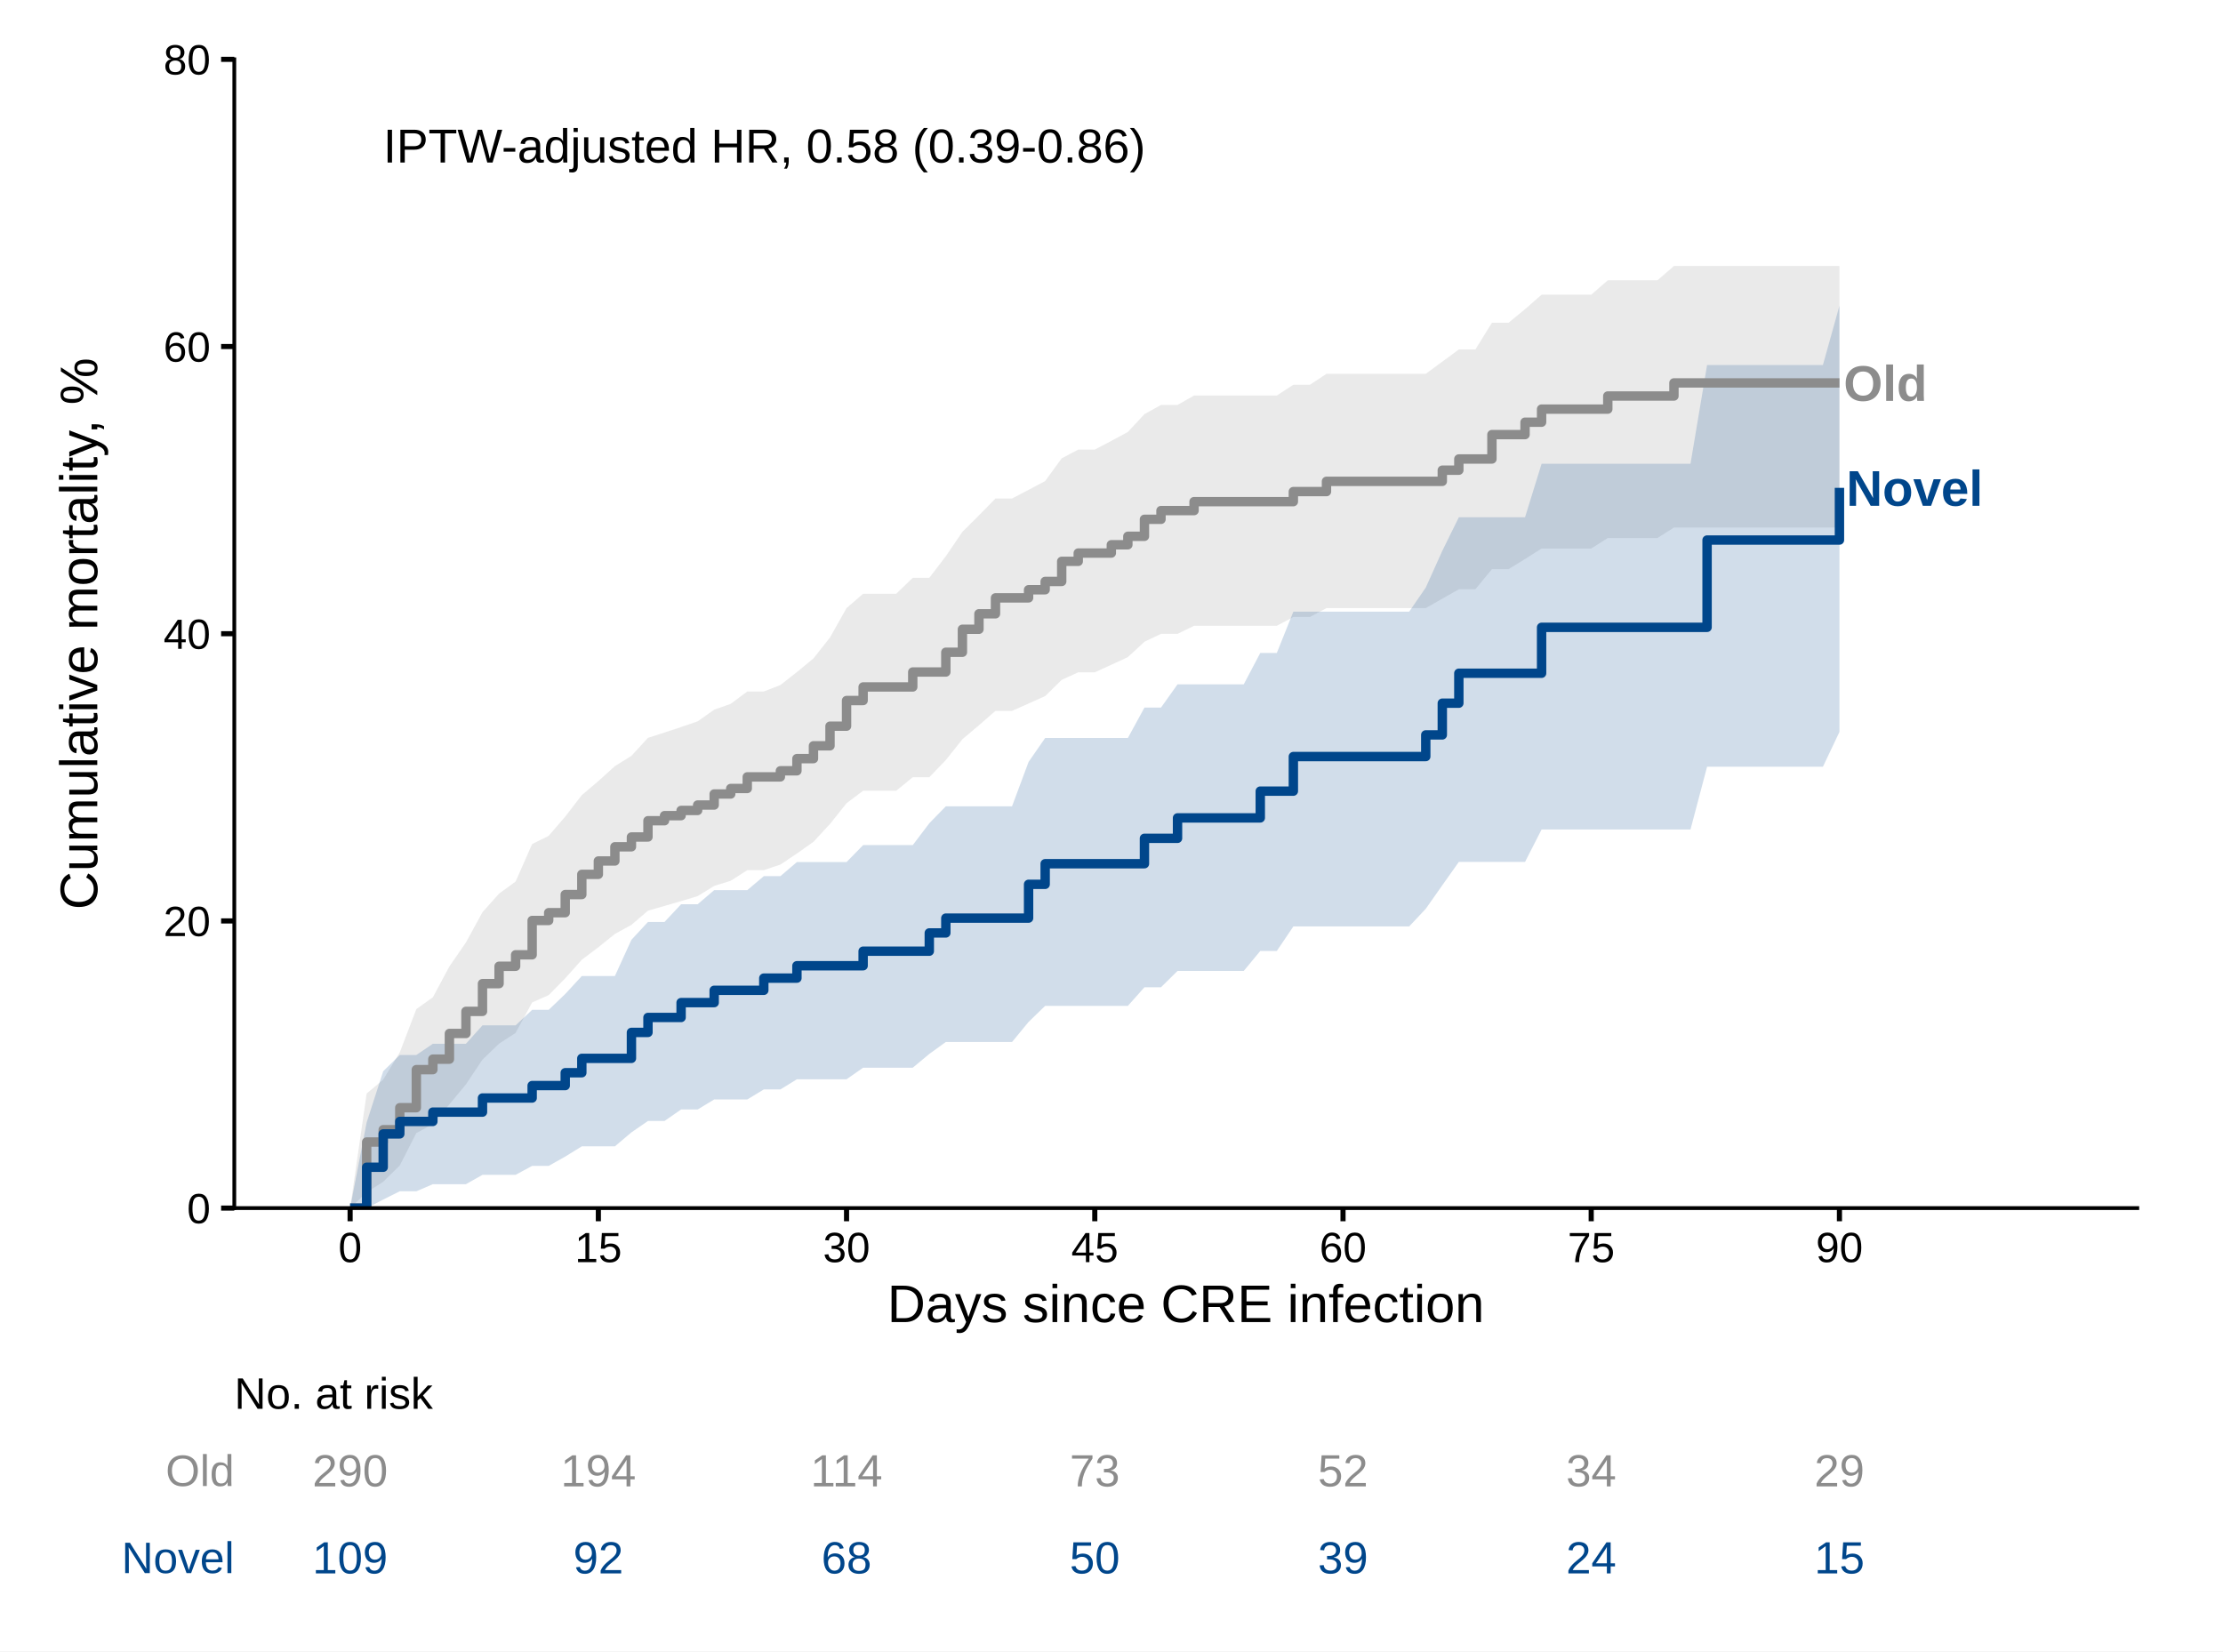
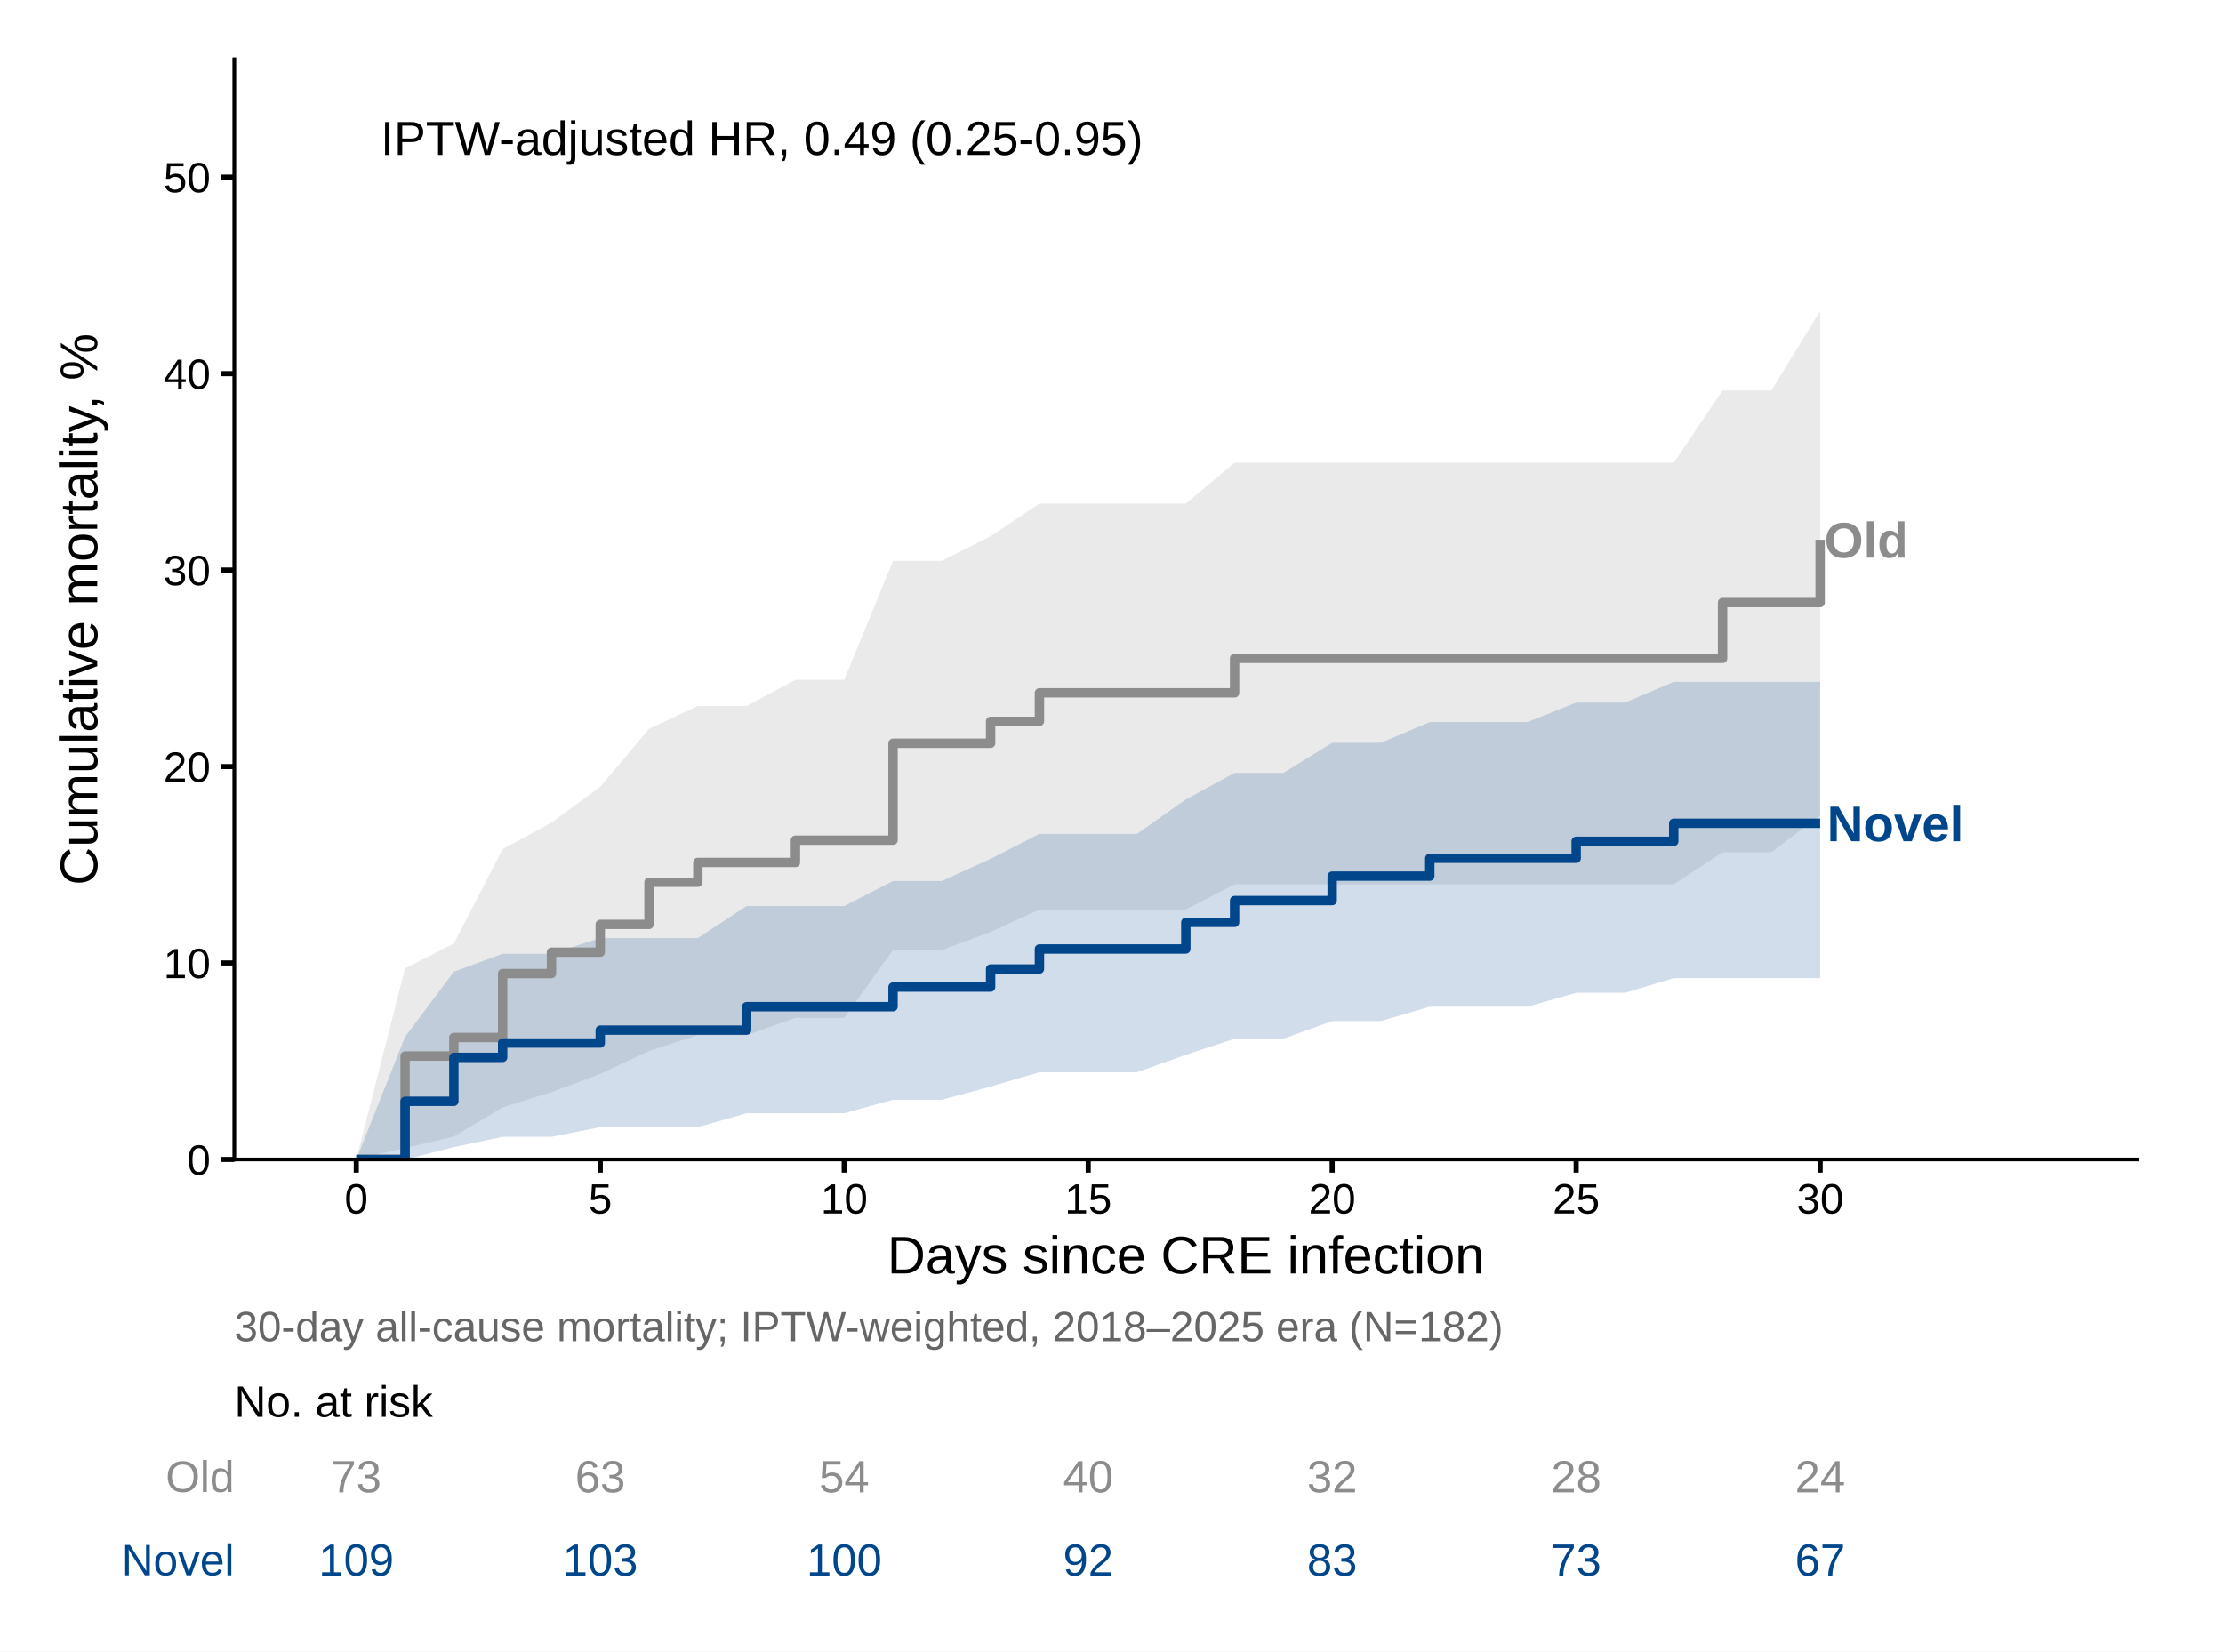
<svg xmlns="http://www.w3.org/2000/svg" width="504.00pt" height="374.40pt" viewBox="0 0 504.00 374.40">
  <g class="svglite">
    <defs>
      <style type="text/css">
    .svglite line, .svglite polyline, .svglite polygon, .svglite path, .svglite rect, .svglite circle {
      fill: none;
      stroke: #000000;
      stroke-linecap: round;
      stroke-linejoin: round;
      stroke-miterlimit: 10.00;
    }
    .svglite text {
      white-space: pre;
    }
    .svglite g.glyphgroup path {
      fill: inherit;
      stroke: none;
    }
  </style>
    </defs>
    <rect width="100%" height="100%" style="stroke: none; fill: #FFFFFF;" />
    <defs>
      <clipPath id="cpMC4wMHw1MDQuMDB8MC4wMHwzNzQuNDA=">
        <rect x="0.00" y="0.00" width="504.00" height="374.40" />
      </clipPath>
    </defs>
    <g clip-path="url(#cpMC4wMHw1MDQuMDB8MC4wMHwzNzQuNDA=)">
      <rect x="0.00" y="0.00" width="504.00" height="374.40" style="stroke-width: 1.07; stroke: #FFFFFF; fill: #FFFFFF;" />
    </g>
    <defs>
      <clipPath id="cpNTMuMTJ8NDg0LjU3fDEzLjQ1fDM2NC45NA==">
        <rect x="53.12" y="13.45" width="431.46" height="351.49" />
      </clipPath>
    </defs>
    <g clip-path="url(#cpNTMuMTJ8NDg0LjU3fDEzLjQ1fDM2NC45NA==)">
</g>
    <g clip-path="url(#cpMC4wMHw1MDQuMDB8MC4wMHwzNzQuNDA=)">
</g>
    <defs>
-       <clipPath id="cpNS40OHw0OTguNTJ8NS40OHwzMDYuMjg=">
-         <rect x="5.48" y="5.48" width="493.04" height="300.80" />
+       <clipPath id="cpNS40OHw0OTguNTJ8NS40OHwzMDguMTI=">
+         <rect x="5.48" y="5.48" width="493.04" height="302.64" />
      </clipPath>
    </defs>
-     <g clip-path="url(#cpNS40OHw0OTguNTJ8NS40OHwzMDYuMjg=)">
-       <rect x="5.48" y="5.48" width="493.04" height="300.80" style="stroke-width: 1.16; stroke: #FFFFFF; fill: #FFFFFF;" />
+     <g clip-path="url(#cpNS40OHw0OTguNTJ8NS40OHwzMDguMTI=)">
+       <rect x="5.48" y="5.48" width="493.04" height="302.64" style="stroke-width: 1.16; stroke: #FFFFFF; fill: #FFFFFF;" />
    </g>
    <g clip-path="url(#cpMC4wMHw1MDQuMDB8MC4wMHwzNzQuNDA=)">
</g>
    <defs>
-       <clipPath id="cpNS40OHw0OTguNTJ8MzA2LjI4fDM2OC45Mg==">
-         <rect x="5.48" y="306.28" width="493.04" height="62.64" />
+       <clipPath id="cpNS40OHw0OTguNTJ8MzA4LjEyfDM2OC45Mg==">
+         <rect x="5.48" y="308.12" width="493.04" height="60.80" />
      </clipPath>
    </defs>
-     <g clip-path="url(#cpNS40OHw0OTguNTJ8MzA2LjI4fDM2OC45Mg==)">
-       <rect x="5.48" y="306.28" width="493.04" height="62.64" style="stroke-width: 0.00; stroke: none;" />
+     <g clip-path="url(#cpNS40OHw0OTguNTJ8MzA4LjEyfDM2OC45Mg==)">
+       <rect x="5.48" y="308.12" width="493.04" height="60.80" style="stroke-width: 0.00; stroke: none;" />
    </g>
    <g clip-path="url(#cpMC4wMHw1MDQuMDB8MC4wMHwzNzQuNDA=)">
</g>
    <defs>
-       <clipPath id="cpNTMuMTJ8NDg0LjU3fDEzLjQ1fDI3My45Mg==">
-         <rect x="53.12" y="13.45" width="431.46" height="260.47" />
+       <clipPath id="cpNTMuMTJ8NDg0LjU3fDEzLjQ1fDI2Mi44OQ==">
+         <rect x="53.12" y="13.45" width="431.46" height="249.44" />
      </clipPath>
    </defs>
-     <g clip-path="url(#cpNTMuMTJ8NDg0LjU3fDEzLjQ1fDI3My45Mg==)">
-       <rect x="53.12" y="13.45" width="431.46" height="260.47" style="stroke-width: 1.16; stroke: none; fill: #FFFFFF;" />
-       <polygon points="79.38,273.92 83.13,247.94 86.88,244.79 90.64,238.61 94.39,228.81 98.14,226.13 101.89,219.13 105.64,213.69 109.39,206.83 113.15,202.62 116.90,199.88 120.65,191.37 124.40,189.52 128.15,185.15 131.91,180.28 135.66,177.10 139.41,173.71 143.16,171.38 146.91,167.30 150.66,166.09 154.42,164.85 158.17,163.56 161.92,160.91 165.67,159.59 169.42,156.79 173.17,156.79 176.93,155.33 180.68,152.38 184.43,149.28 188.18,144.54 191.93,137.87 195.69,134.63 199.44,134.63 203.19,134.63 206.94,131.01 210.69,131.01 214.44,126.12 218.20,120.58 221.95,116.86 225.70,113.03 229.45,113.03 233.20,111.07 236.96,109.07 240.71,103.92 244.46,101.94 248.21,101.94 251.96,99.97 255.71,97.94 259.47,93.90 263.22,91.82 266.97,91.82 270.72,89.68 274.47,89.68 278.22,89.68 281.98,89.68 285.73,89.68 289.48,89.68 293.23,87.24 296.98,87.24 300.74,84.76 304.49,84.76 308.24,84.76 311.99,84.76 315.74,84.76 319.49,84.76 323.25,84.76 327.00,82.00 330.75,79.24 334.50,79.24 338.25,73.18 342.01,73.18 345.76,70.10 349.51,66.82 353.26,66.82 357.01,66.82 360.76,66.82 364.52,63.56 368.27,63.56 372.02,63.56 375.77,63.56 379.52,60.31 383.27,60.31 387.03,60.31 390.78,60.31 394.53,60.31 398.28,60.31 402.03,60.31 405.79,60.31 409.54,60.31 413.29,60.31 417.04,60.31 417.04,119.61 413.29,119.61 409.54,119.61 405.79,119.61 402.03,119.61 398.28,119.61 394.53,119.61 390.78,119.61 387.03,119.61 383.27,119.61 379.52,119.61 375.77,121.99 372.02,121.99 368.27,121.99 364.52,121.99 360.76,124.37 357.01,124.37 353.26,124.37 349.51,124.37 345.76,126.75 342.01,129.05 338.25,129.05 334.50,133.61 330.75,133.61 327.00,135.74 323.25,137.88 319.49,137.88 315.74,137.88 311.99,137.88 308.24,137.88 304.49,137.88 300.74,137.88 296.98,139.89 293.23,139.89 289.48,141.89 285.73,141.89 281.98,141.89 278.22,141.89 274.47,141.89 270.72,141.89 266.97,143.72 263.22,143.72 259.47,145.51 255.71,148.99 251.96,150.73 248.21,152.44 244.46,152.44 240.71,154.15 236.96,157.83 233.20,159.52 229.45,161.18 225.70,161.18 221.95,164.44 218.20,167.61 214.44,172.33 210.69,176.23 206.94,176.23 203.19,179.29 199.44,179.29 195.69,179.29 191.93,182.12 188.18,186.82 184.43,190.87 180.68,193.52 176.93,196.04 173.17,197.30 169.42,197.30 165.67,199.71 161.92,200.87 158.17,203.19 154.42,204.32 150.66,205.41 146.91,206.49 143.16,209.70 139.41,211.76 135.66,214.78 131.91,217.61 128.15,221.82 124.40,225.63 120.65,227.29 116.90,234.20 113.15,236.63 109.39,240.25 105.64,245.87 101.89,250.39 98.14,254.87 94.39,256.91 90.64,264.25 86.88,267.95 83.13,270.35 79.38,273.92 " style="stroke-width: 0.00; stroke: none; stroke-linecap: butt; fill: #8C8C8C; fill-opacity: 0.18;" />
-       <polyline points="79.38,273.92 83.13,247.94 86.88,244.79 90.64,238.61 94.39,228.81 98.14,226.13 101.89,219.13 105.64,213.69 109.39,206.83 113.15,202.62 116.90,199.88 120.65,191.37 124.40,189.52 128.15,185.15 131.91,180.28 135.66,177.10 139.41,173.71 143.16,171.38 146.91,167.30 150.66,166.09 154.42,164.85 158.17,163.56 161.92,160.91 165.67,159.59 169.42,156.79 173.17,156.79 176.93,155.33 180.68,152.38 184.43,149.28 188.18,144.54 191.93,137.87 195.69,134.63 199.44,134.63 203.19,134.63 206.94,131.01 210.69,131.01 214.44,126.12 218.20,120.58 221.95,116.86 225.70,113.03 229.45,113.03 233.20,111.07 236.96,109.07 240.71,103.92 244.46,101.94 248.21,101.94 251.96,99.97 255.71,97.94 259.47,93.90 263.22,91.82 266.97,91.82 270.72,89.68 274.47,89.68 278.22,89.68 281.98,89.68 285.73,89.68 289.48,89.68 293.23,87.24 296.98,87.24 300.74,84.76 304.49,84.76 308.24,84.76 311.99,84.76 315.74,84.76 319.49,84.76 323.25,84.76 327.00,82.00 330.75,79.24 334.50,79.24 338.25,73.18 342.01,73.18 345.76,70.10 349.51,66.82 353.26,66.82 357.01,66.82 360.76,66.82 364.52,63.56 368.27,63.56 372.02,63.56 375.77,63.56 379.52,60.31 383.27,60.31 387.03,60.31 390.78,60.31 394.53,60.31 398.28,60.31 402.03,60.31 405.79,60.31 409.54,60.31 413.29,60.31 417.04,60.31 " style="stroke-width: 1.16; stroke: none; stroke-linecap: butt;" />
-       <polyline points="417.04,119.61 413.29,119.61 409.54,119.61 405.79,119.61 402.03,119.61 398.28,119.61 394.53,119.61 390.78,119.61 387.03,119.61 383.27,119.61 379.52,119.61 375.77,121.99 372.02,121.99 368.27,121.99 364.52,121.99 360.76,124.37 357.01,124.37 353.26,124.37 349.51,124.37 345.76,126.75 342.01,129.05 338.25,129.05 334.50,133.61 330.75,133.61 327.00,135.74 323.25,137.88 319.49,137.88 315.74,137.88 311.99,137.88 308.24,137.88 304.49,137.88 300.74,137.88 296.98,139.89 293.23,139.89 289.48,141.89 285.73,141.89 281.98,141.89 278.22,141.89 274.47,141.89 270.72,141.89 266.97,143.72 263.22,143.72 259.47,145.51 255.71,148.99 251.96,150.73 248.21,152.44 244.46,152.44 240.71,154.15 236.96,157.83 233.20,159.52 229.45,161.18 225.70,161.18 221.95,164.44 218.20,167.61 214.44,172.33 210.69,176.23 206.94,176.23 203.19,179.29 199.44,179.29 195.69,179.29 191.93,182.12 188.18,186.82 184.43,190.87 180.68,193.52 176.93,196.04 173.17,197.30 169.42,197.30 165.67,199.71 161.92,200.87 158.17,203.19 154.42,204.32 150.66,205.41 146.91,206.49 143.16,209.70 139.41,211.76 135.66,214.78 131.91,217.61 128.15,221.82 124.40,225.63 120.65,227.29 116.90,234.20 113.15,236.63 109.39,240.25 105.64,245.87 101.89,250.39 98.14,254.87 94.39,256.91 90.64,264.25 86.88,267.95 83.13,270.35 79.38,273.92 " style="stroke-width: 1.16; stroke: none; stroke-linecap: butt;" />
-       <polygon points="79.38,273.92 83.13,254.49 86.88,242.89 90.64,239.21 94.39,239.21 98.14,236.66 101.89,236.66 105.64,236.66 109.39,232.49 113.15,232.49 116.90,232.49 120.65,228.97 124.40,228.97 128.15,225.38 131.91,221.30 135.66,221.30 139.41,221.30 143.16,213.09 146.91,209.04 150.66,209.04 154.42,205.03 158.17,205.03 161.92,201.83 165.67,201.83 169.42,201.83 173.17,198.66 176.93,198.66 180.68,195.46 184.43,195.46 188.18,195.46 191.93,195.46 195.69,191.62 199.44,191.62 203.19,191.62 206.94,191.62 210.69,186.67 214.44,182.82 218.20,182.82 221.95,182.82 225.70,182.82 229.45,182.82 233.20,172.76 236.96,167.33 240.71,167.33 244.46,167.33 248.21,167.33 251.96,167.33 255.71,167.33 259.47,160.44 263.22,160.44 266.97,155.17 270.72,155.17 274.47,155.17 278.22,155.17 281.98,155.17 285.73,148.05 289.48,148.05 293.23,138.69 296.98,138.69 300.74,138.69 304.49,138.69 308.24,138.69 311.99,138.69 315.74,138.69 319.49,138.69 323.25,133.23 327.00,124.90 330.75,117.28 334.50,117.28 338.25,117.28 342.01,117.28 345.76,117.28 349.51,105.16 353.26,105.16 357.01,105.16 360.76,105.16 364.52,105.16 368.27,105.16 372.02,105.16 375.77,105.16 379.52,105.16 383.27,105.16 387.03,82.77 390.78,82.77 394.53,82.77 398.28,82.77 402.03,82.77 405.79,82.77 409.54,82.77 413.29,82.77 417.04,69.33 417.04,165.96 413.29,173.85 409.54,173.85 405.79,173.85 402.03,173.85 398.28,173.85 394.53,173.85 390.78,173.85 387.03,173.85 383.27,188.08 379.52,188.08 375.77,188.08 372.02,188.08 368.27,188.08 364.52,188.08 360.76,188.08 357.01,188.08 353.26,188.08 349.51,188.08 345.76,195.43 342.01,195.43 338.25,195.43 334.50,195.43 330.75,195.43 327.00,200.72 323.25,206.06 319.49,210.06 315.74,210.06 311.99,210.06 308.24,210.06 304.49,210.06 300.74,210.06 296.98,210.06 293.23,210.06 289.48,215.62 285.73,215.62 281.98,220.15 278.22,220.15 274.47,220.15 270.72,220.15 266.97,220.15 263.22,223.85 259.47,223.85 255.71,228.07 251.96,228.07 248.21,228.07 244.46,228.07 240.71,228.07 236.96,228.07 233.20,231.71 229.45,236.26 225.70,236.26 221.95,236.26 218.20,236.26 214.44,236.26 210.69,238.97 206.94,242.09 203.19,242.09 199.44,242.09 195.69,242.09 191.93,244.71 188.18,244.71 184.43,244.71 180.68,244.71 176.93,247.02 173.17,247.02 169.42,249.29 165.67,249.29 161.92,249.29 158.17,251.56 154.42,251.56 150.66,254.17 146.91,254.17 143.16,256.75 139.41,259.92 135.66,259.92 131.91,259.92 128.15,262.24 124.40,264.35 120.65,264.35 116.90,266.38 113.15,266.38 109.39,266.38 105.64,268.50 101.89,268.50 98.14,268.50 94.39,270.11 90.64,270.11 86.88,271.99 83.13,273.92 79.38,273.92 " style="stroke-width: 0.00; stroke: none; stroke-linecap: butt; fill: #00468B; fill-opacity: 0.18;" />
-       <polyline points="79.38,273.92 83.13,254.49 86.88,242.89 90.64,239.21 94.39,239.21 98.14,236.66 101.89,236.66 105.64,236.66 109.39,232.49 113.15,232.49 116.90,232.49 120.65,228.97 124.40,228.97 128.15,225.38 131.91,221.30 135.66,221.30 139.41,221.30 143.16,213.09 146.91,209.04 150.66,209.04 154.42,205.03 158.17,205.03 161.92,201.83 165.67,201.83 169.42,201.83 173.17,198.66 176.93,198.66 180.68,195.46 184.43,195.46 188.18,195.46 191.93,195.46 195.69,191.62 199.44,191.62 203.19,191.62 206.94,191.62 210.69,186.67 214.44,182.82 218.20,182.82 221.95,182.82 225.70,182.82 229.45,182.82 233.20,172.76 236.96,167.33 240.71,167.33 244.46,167.33 248.21,167.33 251.96,167.33 255.71,167.33 259.47,160.44 263.22,160.44 266.97,155.17 270.72,155.17 274.47,155.17 278.22,155.17 281.98,155.17 285.73,148.05 289.48,148.05 293.23,138.69 296.98,138.69 300.74,138.69 304.49,138.69 308.24,138.69 311.99,138.69 315.74,138.69 319.49,138.69 323.25,133.23 327.00,124.90 330.75,117.28 334.50,117.28 338.25,117.28 342.01,117.28 345.76,117.28 349.51,105.16 353.26,105.16 357.01,105.16 360.76,105.16 364.52,105.16 368.27,105.16 372.02,105.16 375.77,105.16 379.52,105.16 383.27,105.16 387.03,82.77 390.78,82.77 394.53,82.77 398.28,82.77 402.03,82.77 405.79,82.77 409.54,82.77 413.29,82.77 417.04,69.33 " style="stroke-width: 1.16; stroke: none; stroke-linecap: butt;" />
-       <polyline points="417.04,165.96 413.29,173.85 409.54,173.85 405.79,173.85 402.03,173.85 398.28,173.85 394.53,173.85 390.78,173.85 387.03,173.85 383.27,188.08 379.52,188.08 375.77,188.08 372.02,188.08 368.27,188.08 364.52,188.08 360.76,188.08 357.01,188.08 353.26,188.08 349.51,188.08 345.76,195.43 342.01,195.43 338.25,195.43 334.50,195.43 330.75,195.43 327.00,200.72 323.25,206.06 319.49,210.06 315.74,210.06 311.99,210.06 308.24,210.06 304.49,210.06 300.74,210.06 296.98,210.06 293.23,210.06 289.48,215.62 285.73,215.62 281.98,220.15 278.22,220.15 274.47,220.15 270.72,220.15 266.97,220.15 263.22,223.85 259.47,223.85 255.71,228.07 251.96,228.07 248.21,228.07 244.46,228.07 240.71,228.07 236.96,228.07 233.20,231.71 229.45,236.26 225.70,236.26 221.95,236.26 218.20,236.26 214.44,236.26 210.69,238.97 206.94,242.09 203.19,242.09 199.44,242.09 195.69,242.09 191.93,244.71 188.18,244.71 184.43,244.71 180.68,244.71 176.93,247.02 173.17,247.02 169.42,249.29 165.67,249.29 161.92,249.29 158.17,251.56 154.42,251.56 150.66,254.17 146.91,254.17 143.16,256.75 139.41,259.92 135.66,259.92 131.91,259.92 128.15,262.24 124.40,264.35 120.65,264.35 116.90,266.38 113.15,266.38 109.39,266.38 105.64,268.50 101.89,268.50 98.14,268.50 94.39,270.11 90.64,270.11 86.88,271.99 83.13,273.92 79.38,273.92 " style="stroke-width: 1.16; stroke: none; stroke-linecap: butt;" />
-       <polyline points="79.38,273.92 83.13,273.92 83.13,258.94 86.88,258.94 86.88,256.15 90.64,256.15 90.64,251.16 94.39,251.16 94.39,242.53 98.14,242.53 98.14,240.15 101.89,240.15 101.89,234.33 105.64,234.33 105.64,229.32 109.39,229.32 109.39,223.03 113.15,223.03 113.15,219.09 116.90,219.09 116.90,216.49 120.65,216.49 120.65,208.71 124.40,208.71 124.40,206.94 128.15,206.94 128.15,202.83 131.91,202.83 131.91,198.25 135.66,198.25 135.66,195.22 139.41,195.22 139.41,192.00 143.16,192.00 143.16,189.78 146.91,189.78 146.91,186.09 150.66,186.09 150.66,184.94 154.42,184.94 154.42,183.76 158.17,183.76 158.17,182.53 161.92,182.53 161.92,180.03 165.67,180.03 165.67,178.78 169.42,178.78 169.42,176.15 173.17,176.15 173.17,176.15 176.93,176.15 176.93,174.77 180.68,174.77 180.68,172.01 184.43,172.01 184.43,169.10 188.18,169.10 188.18,164.65 191.93,164.65 191.93,158.84 195.69,158.84 195.69,155.76 199.44,155.76 199.44,155.76 203.19,155.76 203.19,155.76 206.94,155.76 206.94,152.37 210.69,152.37 210.69,152.37 214.44,152.37 214.44,147.89 218.20,147.89 218.20,142.68 221.95,142.68 221.95,139.17 225.70,139.17 225.70,135.56 229.45,135.56 229.45,135.56 233.20,135.56 233.20,133.72 236.96,133.72 236.96,131.84 240.71,131.84 240.71,127.28 244.46,127.28 244.46,125.40 248.21,125.40 248.21,125.40 251.96,125.40 251.96,123.52 255.71,123.52 255.71,121.60 259.47,121.60 259.47,117.75 263.22,117.75 263.22,115.77 266.97,115.77 266.97,115.77 270.72,115.77 270.72,113.74 274.47,113.74 274.47,113.74 278.22,113.74 278.22,113.74 281.98,113.74 281.98,113.74 285.73,113.74 285.73,113.74 289.48,113.74 289.48,113.74 293.23,113.74 293.23,111.46 296.98,111.46 296.98,111.46 300.74,111.46 300.74,109.14 304.49,109.14 304.49,109.14 308.24,109.14 308.24,109.14 311.99,109.14 311.99,109.14 315.74,109.14 315.74,109.14 319.49,109.14 319.49,109.14 323.25,109.14 323.25,109.14 327.00,109.14 327.00,106.61 330.75,106.61 330.75,104.07 334.50,104.07 334.50,104.07 338.25,104.07 338.25,98.54 342.01,98.54 342.01,98.54 345.76,98.54 345.76,95.73 349.51,95.73 349.51,92.76 353.26,92.76 353.26,92.76 357.01,92.76 357.01,92.76 360.76,92.76 360.76,92.76 364.52,92.76 364.52,89.79 368.27,89.79 368.27,89.79 372.02,89.79 372.02,89.79 375.77,89.79 375.77,89.79 379.52,89.79 379.52,86.82 383.27,86.82 383.27,86.82 387.03,86.82 387.03,86.82 390.78,86.82 390.78,86.82 394.53,86.82 394.53,86.82 398.28,86.82 398.28,86.82 402.03,86.82 402.03,86.82 405.79,86.82 405.79,86.82 409.54,86.82 409.54,86.82 413.29,86.82 413.29,86.82 417.04,86.82 417.04,86.82 " style="stroke-width: 2.13; stroke: #8C8C8C; stroke-linecap: butt;" />
-       <polyline points="79.38,273.92 83.13,273.92 83.13,264.66 86.88,264.66 86.88,257.10 90.64,257.10 90.64,254.27 94.39,254.27 94.39,254.27 98.14,254.27 98.14,252.16 101.89,252.16 101.89,252.16 105.64,252.16 105.64,252.16 109.39,252.16 109.39,248.96 113.15,248.96 113.15,248.96 116.90,248.96 116.90,248.96 120.65,248.96 120.65,246.14 124.40,246.14 124.40,246.14 128.15,246.14 128.15,243.23 131.91,243.23 131.91,239.97 135.66,239.97 135.66,239.97 139.41,239.97 139.41,239.97 143.16,239.97 143.16,234.09 146.91,234.09 146.91,230.70 150.66,230.70 150.66,230.70 154.42,230.70 154.42,227.33 158.17,227.33 158.17,227.33 161.92,227.33 161.92,224.54 165.67,224.54 165.67,224.54 169.42,224.54 169.42,224.54 173.17,224.54 173.17,221.78 176.93,221.78 176.93,221.78 180.68,221.78 180.68,218.97 184.43,218.97 184.43,218.97 188.18,218.97 188.18,218.97 191.93,218.97 191.93,218.97 195.69,218.97 195.69,215.67 199.44,215.67 199.44,215.67 203.19,215.67 203.19,215.67 206.94,215.67 206.94,215.67 210.69,215.67 210.69,211.53 214.44,211.53 214.44,208.17 218.20,208.17 218.20,208.17 221.95,208.17 221.95,208.17 225.70,208.17 225.70,208.17 229.45,208.17 229.45,208.17 233.20,208.17 233.20,200.51 236.96,200.51 236.96,195.84 240.71,195.84 240.71,195.84 244.46,195.84 244.46,195.84 248.21,195.84 248.21,195.84 251.96,195.84 251.96,195.84 255.71,195.84 255.71,195.84 259.47,195.84 259.47,190.08 263.22,190.08 263.22,190.08 266.97,190.08 266.97,185.45 270.72,185.45 270.72,185.45 274.47,185.45 274.47,185.45 278.22,185.45 278.22,185.45 281.98,185.45 281.98,185.45 285.73,185.45 285.73,179.38 289.48,179.38 289.48,179.38 293.23,179.38 293.23,171.54 296.98,171.54 296.98,171.54 300.74,171.54 300.74,171.54 304.49,171.54 304.49,171.54 308.24,171.54 308.24,171.54 311.99,171.54 311.99,171.54 315.74,171.54 315.74,171.54 319.49,171.54 319.49,171.54 323.25,171.54 323.25,166.63 327.00,166.63 327.00,159.44 330.75,159.44 330.75,152.65 334.50,152.65 334.50,152.65 338.25,152.65 338.25,152.65 342.01,152.65 342.01,152.65 345.76,152.65 345.76,152.65 349.51,152.65 349.51,142.24 353.26,142.24 353.26,142.24 357.01,142.24 357.01,142.24 360.76,142.24 360.76,142.24 364.52,142.24 364.52,142.24 368.27,142.24 368.27,142.24 372.02,142.24 372.02,142.24 375.77,142.24 375.77,142.24 379.52,142.24 379.52,142.24 383.27,142.24 383.27,142.24 387.03,142.24 387.03,122.45 390.78,122.45 390.78,122.45 394.53,122.45 394.53,122.45 398.28,122.45 398.28,122.45 402.03,122.45 402.03,122.45 405.79,122.45 405.79,122.45 409.54,122.45 409.54,122.45 413.29,122.45 413.29,122.45 417.04,122.45 417.04,110.61 " style="stroke-width: 2.13; stroke: #00468B; stroke-linecap: butt;" />
-       <text x="417.99" y="90.89" style="font-size: 11.38px; font-weight: bold;fill: #8C8C8C; font-family: &quot;Arial&quot;;" textLength="18.95px" lengthAdjust="spacingAndGlyphs">Old</text>
-       <text x="418.59" y="114.68" style="font-size: 11.38px; font-weight: bold;fill: #00468B; font-family: &quot;Arial&quot;;" textLength="30.98px" lengthAdjust="spacingAndGlyphs">Novel</text>
-       <text x="86.88" y="36.85" style="font-size: 10.81px; font-family: &quot;Arial&quot;;" textLength="172.58px" lengthAdjust="spacingAndGlyphs">IPTW-adjusted HR, 0.58 (0.39-0.86)</text>
+     <g clip-path="url(#cpNTMuMTJ8NDg0LjU3fDEzLjQ1fDI2Mi44OQ==)">
+       <rect x="53.12" y="13.45" width="431.46" height="249.44" style="stroke-width: 1.16; stroke: none; fill: #FFFFFF;" />
+       <polygon points="80.78,262.89 91.84,219.57 102.90,213.94 113.96,192.53 125.03,186.50 136.09,178.39 147.15,165.26 158.22,160.06 169.28,160.06 180.34,154.14 191.40,154.14 202.47,127.16 213.53,127.16 224.59,121.59 235.66,114.18 246.72,114.18 257.78,114.18 268.85,114.18 279.91,104.91 290.97,104.91 302.03,104.91 313.10,104.91 324.16,104.91 335.22,104.91 346.29,104.91 357.35,104.91 368.41,104.91 379.47,104.91 390.54,88.54 401.60,88.54 412.66,70.52 412.66,184.85 401.60,193.24 390.54,193.24 379.47,200.51 368.41,200.51 357.35,200.51 346.29,200.51 335.22,200.51 324.16,200.51 313.10,200.51 302.03,200.51 290.97,200.51 279.91,200.51 268.85,206.22 257.78,206.22 246.72,206.22 235.66,206.22 224.59,211.30 213.53,215.42 202.47,215.42 191.40,230.79 180.34,230.79 169.28,234.71 158.22,234.71 147.15,238.29 136.09,243.51 125.03,247.63 113.96,251.09 102.90,257.70 91.84,260.30 80.78,262.89 " style="stroke-width: 0.00; stroke: none; stroke-linecap: butt; fill: #8C8C8C; fill-opacity: 0.18;" />
+       <polyline points="80.78,262.89 91.84,219.57 102.90,213.94 113.96,192.53 125.03,186.50 136.09,178.39 147.15,165.26 158.22,160.06 169.28,160.06 180.34,154.14 191.40,154.14 202.47,127.16 213.53,127.16 224.59,121.59 235.66,114.18 246.72,114.18 257.78,114.18 268.85,114.18 279.91,104.91 290.97,104.91 302.03,104.91 313.10,104.91 324.16,104.91 335.22,104.91 346.29,104.91 357.35,104.91 368.41,104.91 379.47,104.91 390.54,88.54 401.60,88.54 412.66,70.52 " style="stroke-width: 1.16; stroke: none; stroke-linecap: butt;" />
+       <polyline points="412.66,184.85 401.60,193.24 390.54,193.24 379.47,200.51 368.41,200.51 357.35,200.51 346.29,200.51 335.22,200.51 324.16,200.51 313.10,200.51 302.03,200.51 290.97,200.51 279.91,200.51 268.85,206.22 257.78,206.22 246.72,206.22 235.66,206.22 224.59,211.30 213.53,215.42 202.47,215.42 191.40,230.79 180.34,230.79 169.28,234.71 158.22,234.71 147.15,238.29 136.09,243.51 125.03,247.63 113.96,251.09 102.90,257.70 91.84,260.30 80.78,262.89 " style="stroke-width: 1.16; stroke: none; stroke-linecap: butt;" />
+       <polygon points="80.78,262.89 91.84,235.10 102.90,220.34 113.96,216.26 125.03,216.26 136.09,212.69 147.15,212.69 158.22,212.69 169.28,205.44 180.34,205.44 191.40,205.44 202.47,199.76 213.53,199.76 224.59,194.73 235.66,189.07 246.72,189.07 257.78,189.07 268.85,181.26 279.91,175.24 290.97,175.24 302.03,168.42 313.10,168.42 324.16,163.72 335.22,163.72 346.29,163.72 357.35,159.31 368.41,159.31 379.47,154.60 390.54,154.60 401.60,154.60 412.66,154.60 412.66,221.79 401.60,221.79 390.54,221.79 379.47,221.79 368.41,225.11 357.35,225.11 346.29,228.26 335.22,228.26 324.16,228.26 313.10,231.52 302.03,231.52 290.97,235.52 279.91,235.52 268.85,239.17 257.78,243.11 246.72,243.11 235.66,243.11 224.59,246.37 213.53,249.36 202.47,249.36 191.40,252.42 180.34,252.42 169.28,252.42 158.22,255.56 147.15,255.56 136.09,255.56 125.03,257.77 113.96,257.77 102.90,260.10 91.84,262.89 80.78,262.89 " style="stroke-width: 0.00; stroke: none; stroke-linecap: butt; fill: #00468B; fill-opacity: 0.18;" />
+       <polyline points="80.78,262.89 91.84,235.10 102.90,220.34 113.96,216.26 125.03,216.26 136.09,212.69 147.15,212.69 158.22,212.69 169.28,205.44 180.34,205.44 191.40,205.44 202.47,199.76 213.53,199.76 224.59,194.73 235.66,189.07 246.72,189.07 257.78,189.07 268.85,181.26 279.91,175.24 290.97,175.24 302.03,168.42 313.10,168.42 324.16,163.72 335.22,163.72 346.29,163.72 357.35,159.31 368.41,159.31 379.47,154.60 390.54,154.60 401.60,154.60 412.66,154.60 " style="stroke-width: 1.16; stroke: none; stroke-linecap: butt;" />
+       <polyline points="412.66,221.79 401.60,221.79 390.54,221.79 379.47,221.79 368.41,225.11 357.35,225.11 346.29,228.26 335.22,228.26 324.16,228.26 313.10,231.52 302.03,231.52 290.97,235.52 279.91,235.52 268.85,239.17 257.78,243.11 246.72,243.11 235.66,243.11 224.59,246.37 213.53,249.36 202.47,249.36 191.40,252.42 180.34,252.42 169.28,252.42 158.22,255.56 147.15,255.56 136.09,255.56 125.03,257.77 113.96,257.77 102.90,260.10 91.84,262.89 80.78,262.89 " style="stroke-width: 1.16; stroke: none; stroke-linecap: butt;" />
+       <polyline points="80.78,262.89 91.84,262.89 91.84,239.44 102.90,239.44 102.90,235.25 113.96,235.25 113.96,220.75 125.03,220.75 125.03,215.90 136.09,215.90 136.09,209.60 147.15,209.60 147.15,200.04 158.22,200.04 158.22,195.55 169.28,195.55 169.28,195.55 180.34,195.55 180.34,190.50 191.40,190.50 191.40,190.50 202.47,190.50 202.47,168.52 213.53,168.52 213.53,168.52 224.59,168.52 224.59,163.55 235.66,163.55 235.66,157.09 246.72,157.09 246.72,157.09 257.78,157.09 257.78,157.09 268.85,157.09 268.85,157.09 279.91,157.09 279.91,149.28 290.97,149.28 290.97,149.28 302.03,149.28 302.03,149.28 313.10,149.28 313.10,149.28 324.16,149.28 324.16,149.28 335.22,149.28 335.22,149.28 346.29,149.28 346.29,149.28 357.35,149.28 357.35,149.28 368.41,149.28 368.41,149.28 379.47,149.28 379.47,149.28 390.54,149.28 390.54,136.63 401.60,136.63 401.60,136.63 412.66,136.63 412.66,122.38 " style="stroke-width: 2.13; stroke: #8C8C8C; stroke-linecap: butt;" />
+       <polyline points="80.78,262.89 91.84,262.89 91.84,249.71 102.90,249.71 102.90,239.75 113.96,239.75 113.96,236.50 125.03,236.50 125.03,236.50 136.09,236.50 136.09,233.57 147.15,233.57 147.15,233.57 158.22,233.57 158.22,233.57 169.28,233.57 169.28,228.26 180.34,228.26 180.34,228.26 191.40,228.26 191.40,228.26 202.47,228.26 202.47,223.81 213.53,223.81 213.53,223.81 224.59,223.81 224.59,219.72 235.66,219.72 235.66,215.18 246.72,215.18 246.72,215.18 257.78,215.18 257.78,215.18 268.85,215.18 268.85,209.14 279.91,209.14 279.91,204.20 290.97,204.20 290.97,204.20 302.03,204.20 302.03,198.66 313.10,198.66 313.10,198.66 324.16,198.66 324.16,194.61 335.22,194.61 335.22,194.61 346.29,194.61 346.29,194.61 357.35,194.61 357.35,190.76 368.41,190.76 368.41,190.76 379.47,190.76 379.47,186.67 390.54,186.67 390.54,186.67 401.60,186.67 401.60,186.67 412.66,186.67 412.66,186.67 " style="stroke-width: 2.13; stroke: #00468B; stroke-linecap: butt;" />
+       <text x="413.61" y="126.45" style="font-size: 11.38px; font-weight: bold;fill: #8C8C8C; font-family: &quot;Arial&quot;;" textLength="18.95px" lengthAdjust="spacingAndGlyphs">Old</text>
+       <text x="414.21" y="190.74" style="font-size: 11.38px; font-weight: bold;fill: #00468B; font-family: &quot;Arial&quot;;" textLength="30.98px" lengthAdjust="spacingAndGlyphs">Novel</text>
+       <text x="86.31" y="35.13" style="font-size: 10.81px; font-family: &quot;Arial&quot;;" textLength="172.58px" lengthAdjust="spacingAndGlyphs">IPTW-adjusted HR, 0.49 (0.25-0.95)</text>
    </g>
    <g clip-path="url(#cpMC4wMHw1MDQuMDB8MC4wMHwzNzQuNDA=)">
-       <polyline points="53.12,273.92 53.12,13.45 " style="stroke-width: 0.85; stroke-linecap: square;" />
-       <text x="47.74" y="277.36" text-anchor="end" style="font-size: 9.60px; font-family: &quot;Arial&quot;;" textLength="5.33px" lengthAdjust="spacingAndGlyphs">0</text>
-       <text x="47.74" y="212.24" text-anchor="end" style="font-size: 9.60px; font-family: &quot;Arial&quot;;" textLength="10.66px" lengthAdjust="spacingAndGlyphs">20</text>
-       <text x="47.74" y="147.12" text-anchor="end" style="font-size: 9.60px; font-family: &quot;Arial&quot;;" textLength="10.66px" lengthAdjust="spacingAndGlyphs">40</text>
-       <text x="47.74" y="82.00" text-anchor="end" style="font-size: 9.60px; font-family: &quot;Arial&quot;;" textLength="10.66px" lengthAdjust="spacingAndGlyphs">60</text>
-       <text x="47.74" y="16.88" text-anchor="end" style="font-size: 9.60px; font-family: &quot;Arial&quot;;" textLength="10.66px" lengthAdjust="spacingAndGlyphs">80</text>
-       <polyline points="50.13,273.92 53.12,273.92 " style="stroke-width: 1.16; stroke-linecap: butt;" />
-       <polyline points="50.13,208.81 53.12,208.81 " style="stroke-width: 1.16; stroke-linecap: butt;" />
-       <polyline points="50.13,143.69 53.12,143.69 " style="stroke-width: 1.16; stroke-linecap: butt;" />
-       <polyline points="50.13,78.57 53.12,78.57 " style="stroke-width: 1.16; stroke-linecap: butt;" />
-       <polyline points="50.13,13.45 53.12,13.45 " style="stroke-width: 1.16; stroke-linecap: butt;" />
-       <polyline points="53.12,273.92 484.57,273.92 " style="stroke-width: 0.85; stroke-linecap: square;" />
-       <polyline points="79.38,276.91 79.38,273.92 " style="stroke-width: 1.16; stroke-linecap: butt;" />
-       <polyline points="135.66,276.91 135.66,273.92 " style="stroke-width: 1.16; stroke-linecap: butt;" />
-       <polyline points="191.93,276.91 191.93,273.92 " style="stroke-width: 1.16; stroke-linecap: butt;" />
-       <polyline points="248.21,276.91 248.21,273.92 " style="stroke-width: 1.16; stroke-linecap: butt;" />
-       <polyline points="304.49,276.91 304.49,273.92 " style="stroke-width: 1.16; stroke-linecap: butt;" />
-       <polyline points="360.76,276.91 360.76,273.92 " style="stroke-width: 1.16; stroke-linecap: butt;" />
-       <polyline points="417.04,276.91 417.04,273.92 " style="stroke-width: 1.16; stroke-linecap: butt;" />
-       <text x="79.38" y="286.17" text-anchor="middle" style="font-size: 9.60px; font-family: &quot;Arial&quot;;" textLength="5.33px" lengthAdjust="spacingAndGlyphs">0</text>
-       <text x="135.66" y="286.17" text-anchor="middle" style="font-size: 9.60px; font-family: &quot;Arial&quot;;" textLength="10.66px" lengthAdjust="spacingAndGlyphs">15</text>
-       <text x="191.93" y="286.17" text-anchor="middle" style="font-size: 9.60px; font-family: &quot;Arial&quot;;" textLength="10.66px" lengthAdjust="spacingAndGlyphs">30</text>
-       <text x="248.21" y="286.17" text-anchor="middle" style="font-size: 9.60px; font-family: &quot;Arial&quot;;" textLength="10.66px" lengthAdjust="spacingAndGlyphs">45</text>
-       <text x="304.49" y="286.17" text-anchor="middle" style="font-size: 9.60px; font-family: &quot;Arial&quot;;" textLength="10.66px" lengthAdjust="spacingAndGlyphs">60</text>
-       <text x="360.76" y="286.17" text-anchor="middle" style="font-size: 9.60px; font-family: &quot;Arial&quot;;" textLength="10.66px" lengthAdjust="spacingAndGlyphs">75</text>
-       <text x="417.04" y="286.17" text-anchor="middle" style="font-size: 9.60px; font-family: &quot;Arial&quot;;" textLength="10.66px" lengthAdjust="spacingAndGlyphs">90</text>
-       <text x="268.85" y="299.77" text-anchor="middle" style="font-size: 12.00px; font-family: &quot;Arial&quot;;" textLength="135.38px" lengthAdjust="spacingAndGlyphs">Days since CRE infection</text>
-       <text transform="translate(22.05,143.69) rotate(-90)" text-anchor="middle" style="font-size: 12.00px; font-family: &quot;Arial&quot;;" textLength="125.14px" lengthAdjust="spacingAndGlyphs">Cumulative mortality, %</text>
+       <polyline points="53.12,262.89 53.12,13.45 " style="stroke-width: 0.85; stroke-linecap: square;" />
+       <text x="47.74" y="266.33" text-anchor="end" style="font-size: 9.60px; font-family: &quot;Arial&quot;;" textLength="5.33px" lengthAdjust="spacingAndGlyphs">0</text>
+       <text x="47.74" y="221.78" text-anchor="end" style="font-size: 9.60px; font-family: &quot;Arial&quot;;" textLength="10.66px" lengthAdjust="spacingAndGlyphs">10</text>
+       <text x="47.74" y="177.24" text-anchor="end" style="font-size: 9.60px; font-family: &quot;Arial&quot;;" textLength="10.66px" lengthAdjust="spacingAndGlyphs">20</text>
+       <text x="47.74" y="132.70" text-anchor="end" style="font-size: 9.60px; font-family: &quot;Arial&quot;;" textLength="10.66px" lengthAdjust="spacingAndGlyphs">30</text>
+       <text x="47.74" y="88.15" text-anchor="end" style="font-size: 9.60px; font-family: &quot;Arial&quot;;" textLength="10.66px" lengthAdjust="spacingAndGlyphs">40</text>
+       <text x="47.74" y="43.61" text-anchor="end" style="font-size: 9.60px; font-family: &quot;Arial&quot;;" textLength="10.66px" lengthAdjust="spacingAndGlyphs">50</text>
+       <polyline points="50.13,262.89 53.12,262.89 " style="stroke-width: 1.16; stroke-linecap: butt;" />
+       <polyline points="50.13,218.35 53.12,218.35 " style="stroke-width: 1.16; stroke-linecap: butt;" />
+       <polyline points="50.13,173.81 53.12,173.81 " style="stroke-width: 1.16; stroke-linecap: butt;" />
+       <polyline points="50.13,129.26 53.12,129.26 " style="stroke-width: 1.16; stroke-linecap: butt;" />
+       <polyline points="50.13,84.72 53.12,84.72 " style="stroke-width: 1.16; stroke-linecap: butt;" />
+       <polyline points="50.13,40.18 53.12,40.18 " style="stroke-width: 1.16; stroke-linecap: butt;" />
+       <polyline points="53.12,262.89 484.57,262.89 " style="stroke-width: 0.85; stroke-linecap: square;" />
+       <polyline points="80.78,265.88 80.78,262.89 " style="stroke-width: 1.16; stroke-linecap: butt;" />
+       <polyline points="136.09,265.88 136.09,262.89 " style="stroke-width: 1.16; stroke-linecap: butt;" />
+       <polyline points="191.40,265.88 191.40,262.89 " style="stroke-width: 1.16; stroke-linecap: butt;" />
+       <polyline points="246.72,265.88 246.72,262.89 " style="stroke-width: 1.16; stroke-linecap: butt;" />
+       <polyline points="302.03,265.88 302.03,262.89 " style="stroke-width: 1.16; stroke-linecap: butt;" />
+       <polyline points="357.35,265.88 357.35,262.89 " style="stroke-width: 1.16; stroke-linecap: butt;" />
+       <polyline points="412.66,265.88 412.66,262.89 " style="stroke-width: 1.16; stroke-linecap: butt;" />
+       <text x="80.78" y="275.14" text-anchor="middle" style="font-size: 9.60px; font-family: &quot;Arial&quot;;" textLength="5.33px" lengthAdjust="spacingAndGlyphs">0</text>
+       <text x="136.09" y="275.14" text-anchor="middle" style="font-size: 9.60px; font-family: &quot;Arial&quot;;" textLength="5.33px" lengthAdjust="spacingAndGlyphs">5</text>
+       <text x="191.40" y="275.14" text-anchor="middle" style="font-size: 9.60px; font-family: &quot;Arial&quot;;" textLength="10.66px" lengthAdjust="spacingAndGlyphs">10</text>
+       <text x="246.72" y="275.14" text-anchor="middle" style="font-size: 9.60px; font-family: &quot;Arial&quot;;" textLength="10.66px" lengthAdjust="spacingAndGlyphs">15</text>
+       <text x="302.03" y="275.14" text-anchor="middle" style="font-size: 9.60px; font-family: &quot;Arial&quot;;" textLength="10.66px" lengthAdjust="spacingAndGlyphs">20</text>
+       <text x="357.35" y="275.14" text-anchor="middle" style="font-size: 9.60px; font-family: &quot;Arial&quot;;" textLength="10.66px" lengthAdjust="spacingAndGlyphs">25</text>
+       <text x="412.66" y="275.14" text-anchor="middle" style="font-size: 9.60px; font-family: &quot;Arial&quot;;" textLength="10.66px" lengthAdjust="spacingAndGlyphs">30</text>
+       <text x="268.85" y="288.74" text-anchor="middle" style="font-size: 12.00px; font-family: &quot;Arial&quot;;" textLength="135.38px" lengthAdjust="spacingAndGlyphs">Days since CRE infection</text>
+       <text transform="translate(22.05,138.17) rotate(-90)" text-anchor="middle" style="font-size: 12.00px; font-family: &quot;Arial&quot;;" textLength="125.14px" lengthAdjust="spacingAndGlyphs">Cumulative mortality, %</text>
+       <text x="53.12" y="304.11" style="font-size: 9.60px;fill: #666666; font-family: &quot;Arial&quot;;" textLength="287.30px" lengthAdjust="spacingAndGlyphs">30-day all-cause mortality; IPTW-weighted, 2018–2025 era (N=182)</text>
    </g>
    <defs>
-       <clipPath id="cpNTMuMTJ8NDg0LjU3fDMyMS41MnwzNjQuOTQ=">
-         <rect x="53.12" y="321.52" width="431.46" height="43.41" />
+       <clipPath id="cpNTMuMTJ8NDg0LjU3fDMyMy4zNnwzNjQuOTQ=">
+         <rect x="53.12" y="323.36" width="431.46" height="41.57" />
      </clipPath>
    </defs>
-     <g clip-path="url(#cpNTMuMTJ8NDg0LjU3fDMyMS41MnwzNjQuOTQ=)">
-       <text x="79.38" y="337.02" text-anchor="middle" style="font-size: 10.24px;fill: #8C8C8C; font-family: &quot;Arial&quot;;" textLength="17.06px" lengthAdjust="spacingAndGlyphs">290</text>
-       <text x="135.66" y="337.02" text-anchor="middle" style="font-size: 10.24px;fill: #8C8C8C; font-family: &quot;Arial&quot;;" textLength="17.06px" lengthAdjust="spacingAndGlyphs">194</text>
-       <text x="191.93" y="337.02" text-anchor="middle" style="font-size: 10.24px;fill: #8C8C8C; font-family: &quot;Arial&quot;;" textLength="16.30px" lengthAdjust="spacingAndGlyphs">114</text>
-       <text x="248.21" y="337.02" text-anchor="middle" style="font-size: 10.24px;fill: #8C8C8C; font-family: &quot;Arial&quot;;" textLength="11.38px" lengthAdjust="spacingAndGlyphs">73</text>
-       <text x="304.49" y="337.02" text-anchor="middle" style="font-size: 10.24px;fill: #8C8C8C; font-family: &quot;Arial&quot;;" textLength="11.38px" lengthAdjust="spacingAndGlyphs">52</text>
-       <text x="360.76" y="337.02" text-anchor="middle" style="font-size: 10.24px;fill: #8C8C8C; font-family: &quot;Arial&quot;;" textLength="11.38px" lengthAdjust="spacingAndGlyphs">34</text>
-       <text x="417.04" y="337.02" text-anchor="middle" style="font-size: 10.24px;fill: #8C8C8C; font-family: &quot;Arial&quot;;" textLength="11.38px" lengthAdjust="spacingAndGlyphs">29</text>
-       <text x="79.38" y="356.76" text-anchor="middle" style="font-size: 10.24px;fill: #00468B; font-family: &quot;Arial&quot;;" textLength="17.06px" lengthAdjust="spacingAndGlyphs">109</text>
-       <text x="135.66" y="356.76" text-anchor="middle" style="font-size: 10.24px;fill: #00468B; font-family: &quot;Arial&quot;;" textLength="11.38px" lengthAdjust="spacingAndGlyphs">92</text>
-       <text x="191.93" y="356.76" text-anchor="middle" style="font-size: 10.24px;fill: #00468B; font-family: &quot;Arial&quot;;" textLength="11.38px" lengthAdjust="spacingAndGlyphs">68</text>
-       <text x="248.21" y="356.76" text-anchor="middle" style="font-size: 10.24px;fill: #00468B; font-family: &quot;Arial&quot;;" textLength="11.38px" lengthAdjust="spacingAndGlyphs">50</text>
-       <text x="304.49" y="356.76" text-anchor="middle" style="font-size: 10.24px;fill: #00468B; font-family: &quot;Arial&quot;;" textLength="11.38px" lengthAdjust="spacingAndGlyphs">39</text>
-       <text x="360.76" y="356.76" text-anchor="middle" style="font-size: 10.24px;fill: #00468B; font-family: &quot;Arial&quot;;" textLength="11.38px" lengthAdjust="spacingAndGlyphs">24</text>
-       <text x="417.04" y="356.76" text-anchor="middle" style="font-size: 10.24px;fill: #00468B; font-family: &quot;Arial&quot;;" textLength="11.38px" lengthAdjust="spacingAndGlyphs">15</text>
+     <g clip-path="url(#cpNTMuMTJ8NDg0LjU3fDMyMy4zNnwzNjQuOTQ=)">
+       <text x="80.78" y="338.36" text-anchor="middle" style="font-size: 10.24px;fill: #8C8C8C; font-family: &quot;Arial&quot;;" textLength="11.38px" lengthAdjust="spacingAndGlyphs">73</text>
+       <text x="136.09" y="338.36" text-anchor="middle" style="font-size: 10.24px;fill: #8C8C8C; font-family: &quot;Arial&quot;;" textLength="11.38px" lengthAdjust="spacingAndGlyphs">63</text>
+       <text x="191.40" y="338.36" text-anchor="middle" style="font-size: 10.24px;fill: #8C8C8C; font-family: &quot;Arial&quot;;" textLength="11.38px" lengthAdjust="spacingAndGlyphs">54</text>
+       <text x="246.72" y="338.36" text-anchor="middle" style="font-size: 10.24px;fill: #8C8C8C; font-family: &quot;Arial&quot;;" textLength="11.38px" lengthAdjust="spacingAndGlyphs">40</text>
+       <text x="302.03" y="338.36" text-anchor="middle" style="font-size: 10.24px;fill: #8C8C8C; font-family: &quot;Arial&quot;;" textLength="11.38px" lengthAdjust="spacingAndGlyphs">32</text>
+       <text x="357.35" y="338.36" text-anchor="middle" style="font-size: 10.24px;fill: #8C8C8C; font-family: &quot;Arial&quot;;" textLength="11.38px" lengthAdjust="spacingAndGlyphs">28</text>
+       <text x="412.66" y="338.36" text-anchor="middle" style="font-size: 10.24px;fill: #8C8C8C; font-family: &quot;Arial&quot;;" textLength="11.38px" lengthAdjust="spacingAndGlyphs">24</text>
+       <text x="80.78" y="357.26" text-anchor="middle" style="font-size: 10.24px;fill: #00468B; font-family: &quot;Arial&quot;;" textLength="17.06px" lengthAdjust="spacingAndGlyphs">109</text>
+       <text x="136.09" y="357.26" text-anchor="middle" style="font-size: 10.24px;fill: #00468B; font-family: &quot;Arial&quot;;" textLength="17.06px" lengthAdjust="spacingAndGlyphs">103</text>
+       <text x="191.40" y="357.26" text-anchor="middle" style="font-size: 10.24px;fill: #00468B; font-family: &quot;Arial&quot;;" textLength="17.06px" lengthAdjust="spacingAndGlyphs">100</text>
+       <text x="246.72" y="357.26" text-anchor="middle" style="font-size: 10.24px;fill: #00468B; font-family: &quot;Arial&quot;;" textLength="11.38px" lengthAdjust="spacingAndGlyphs">92</text>
+       <text x="302.03" y="357.26" text-anchor="middle" style="font-size: 10.24px;fill: #00468B; font-family: &quot;Arial&quot;;" textLength="11.38px" lengthAdjust="spacingAndGlyphs">83</text>
+       <text x="357.35" y="357.26" text-anchor="middle" style="font-size: 10.24px;fill: #00468B; font-family: &quot;Arial&quot;;" textLength="11.38px" lengthAdjust="spacingAndGlyphs">73</text>
+       <text x="412.66" y="357.26" text-anchor="middle" style="font-size: 10.24px;fill: #00468B; font-family: &quot;Arial&quot;;" textLength="11.38px" lengthAdjust="spacingAndGlyphs">67</text>
    </g>
    <g clip-path="url(#cpMC4wMHw1MDQuMDB8MC4wMHwzNzQuNDA=)">
-       <text x="53.12" y="356.68" text-anchor="end" style="font-size: 10.00px;fill: #00468B; font-family: &quot;Arial&quot;;" textLength="25.56px" lengthAdjust="spacingAndGlyphs">Novel</text>
-       <text x="53.12" y="336.94" text-anchor="end" style="font-size: 10.00px;fill: #8C8C8C; font-family: &quot;Arial&quot;;" textLength="15.56px" lengthAdjust="spacingAndGlyphs">Old</text>
-       <text x="53.12" y="319.42" style="font-size: 10.00px; font-family: &quot;Arial&quot;;" textLength="45.02px" lengthAdjust="spacingAndGlyphs">No. at risk</text>
+       <text x="53.12" y="357.18" text-anchor="end" style="font-size: 10.00px;fill: #00468B; font-family: &quot;Arial&quot;;" textLength="25.56px" lengthAdjust="spacingAndGlyphs">Novel</text>
+       <text x="53.12" y="338.28" text-anchor="end" style="font-size: 10.00px;fill: #8C8C8C; font-family: &quot;Arial&quot;;" textLength="15.56px" lengthAdjust="spacingAndGlyphs">Old</text>
+       <text x="53.12" y="321.26" style="font-size: 10.00px; font-family: &quot;Arial&quot;;" textLength="45.02px" lengthAdjust="spacingAndGlyphs">No. at risk</text>
    </g>
  </g>
</svg>
